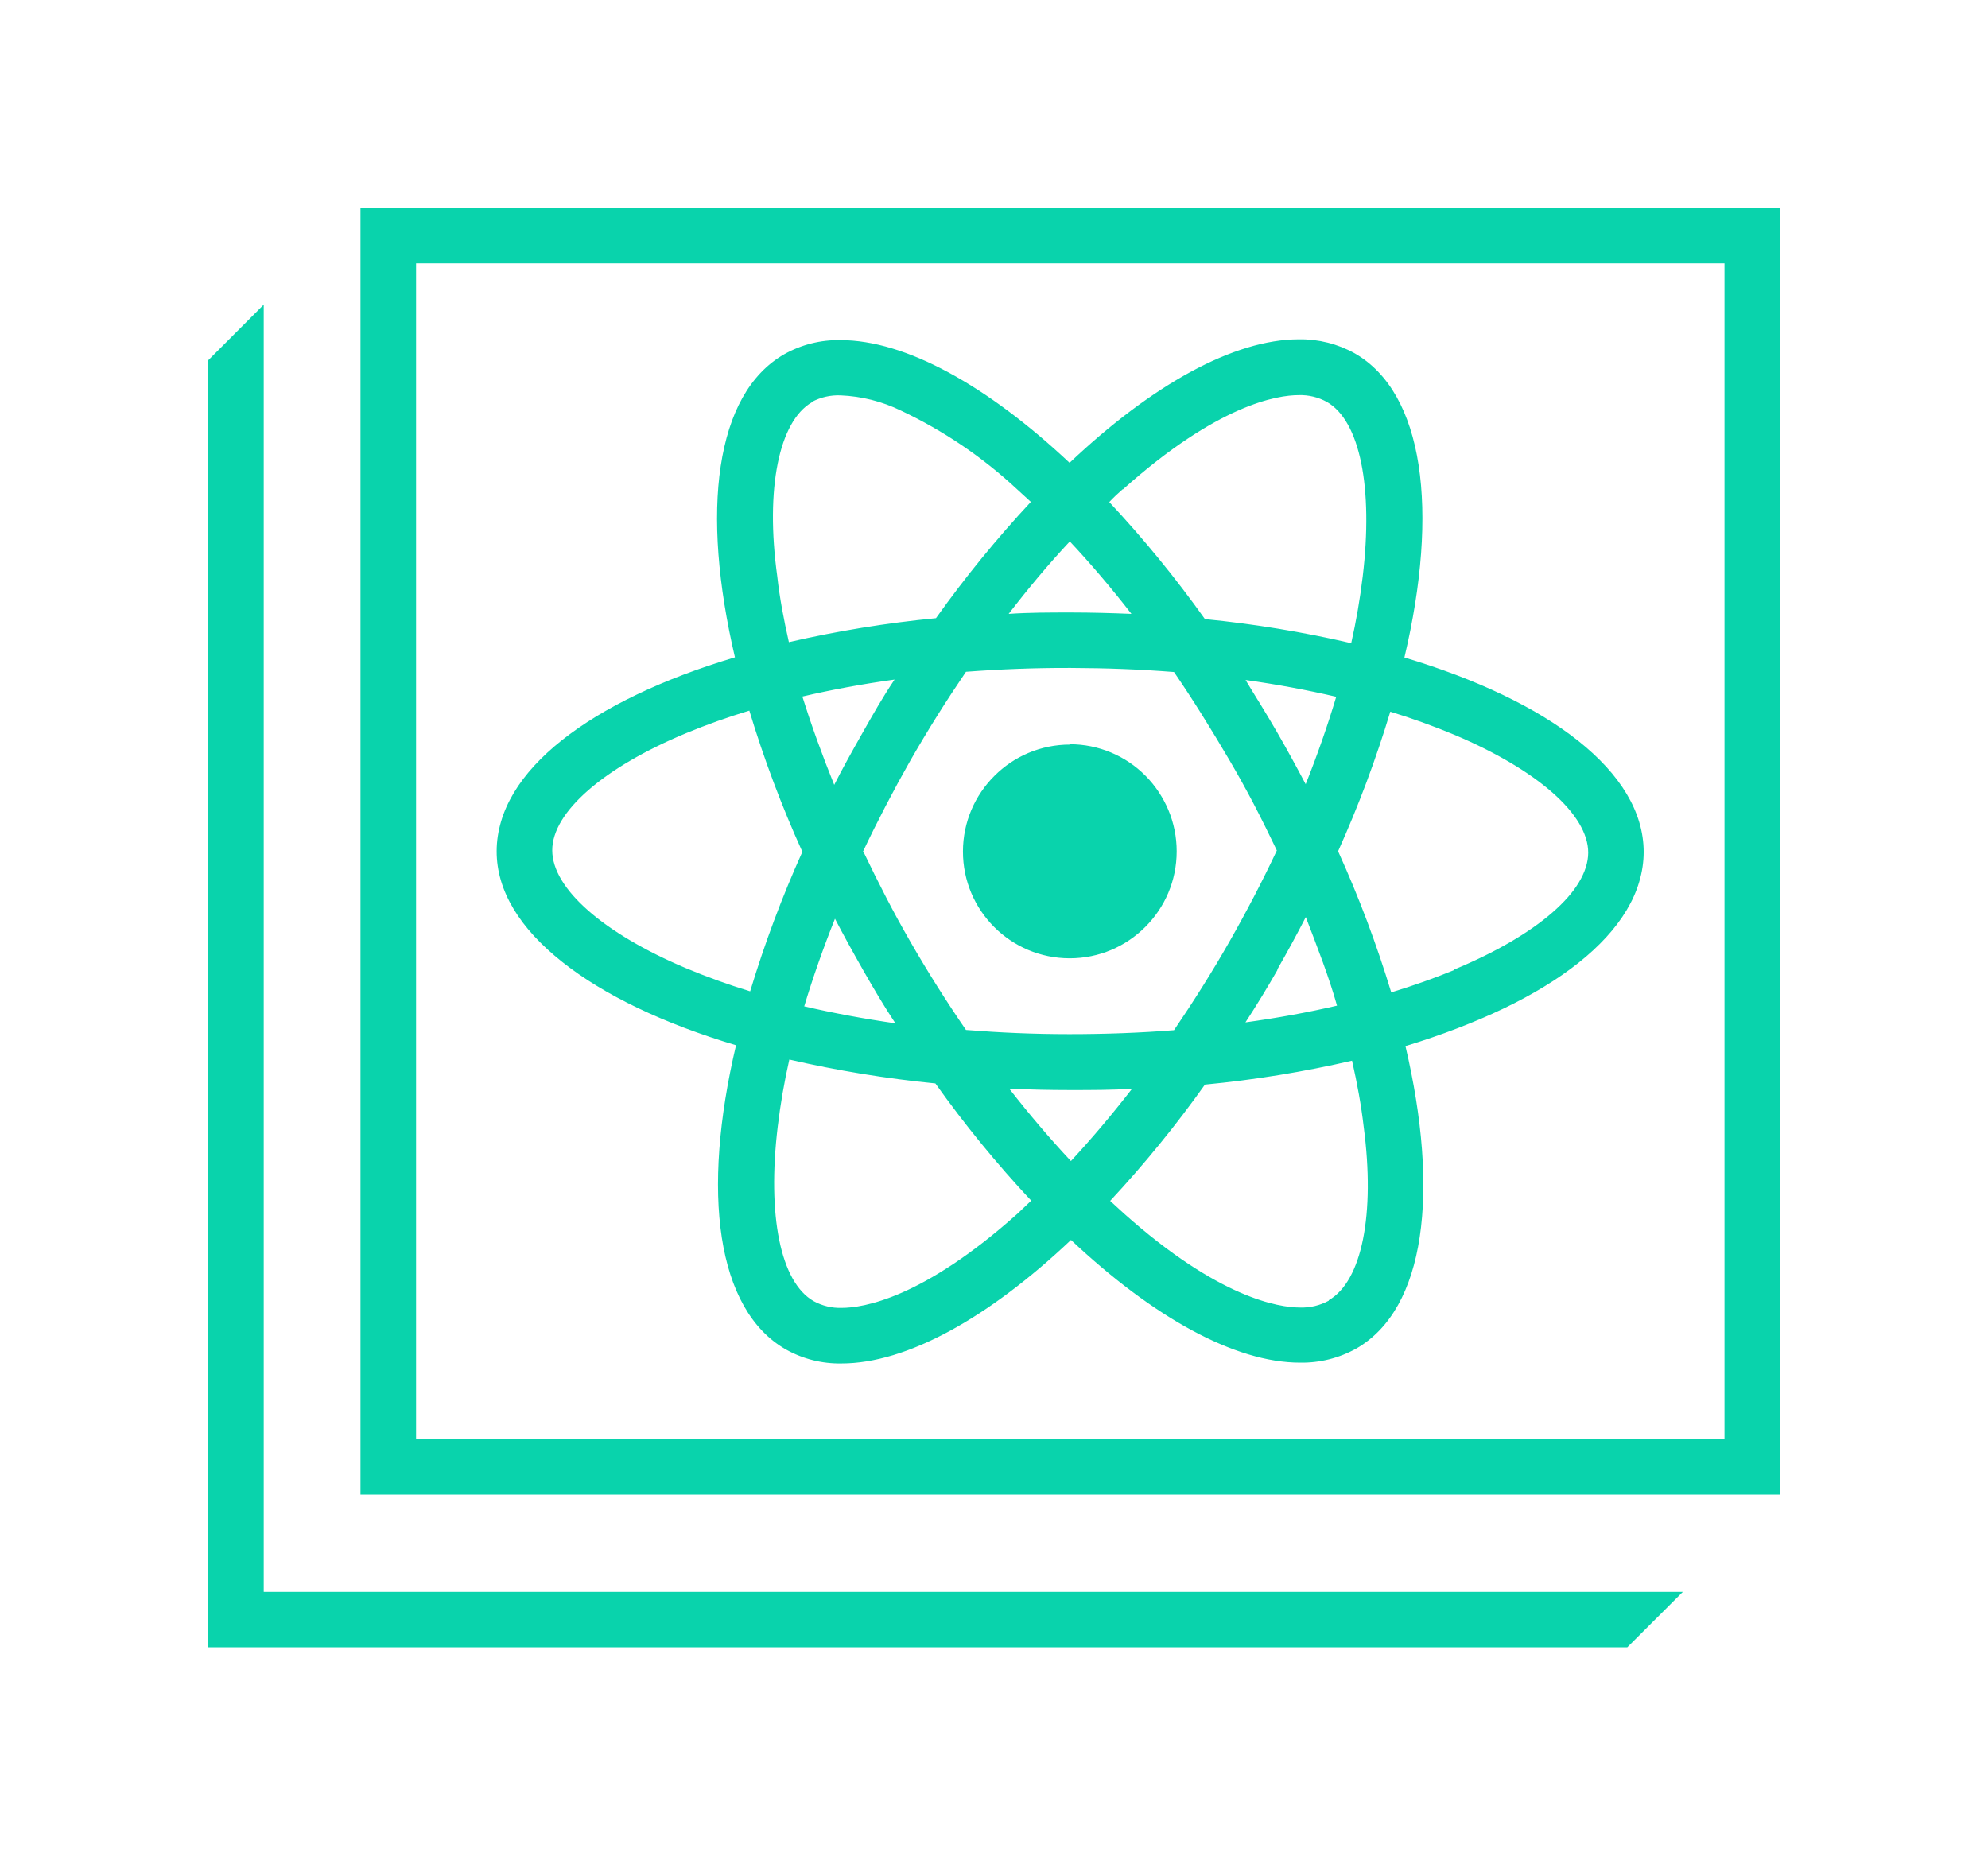
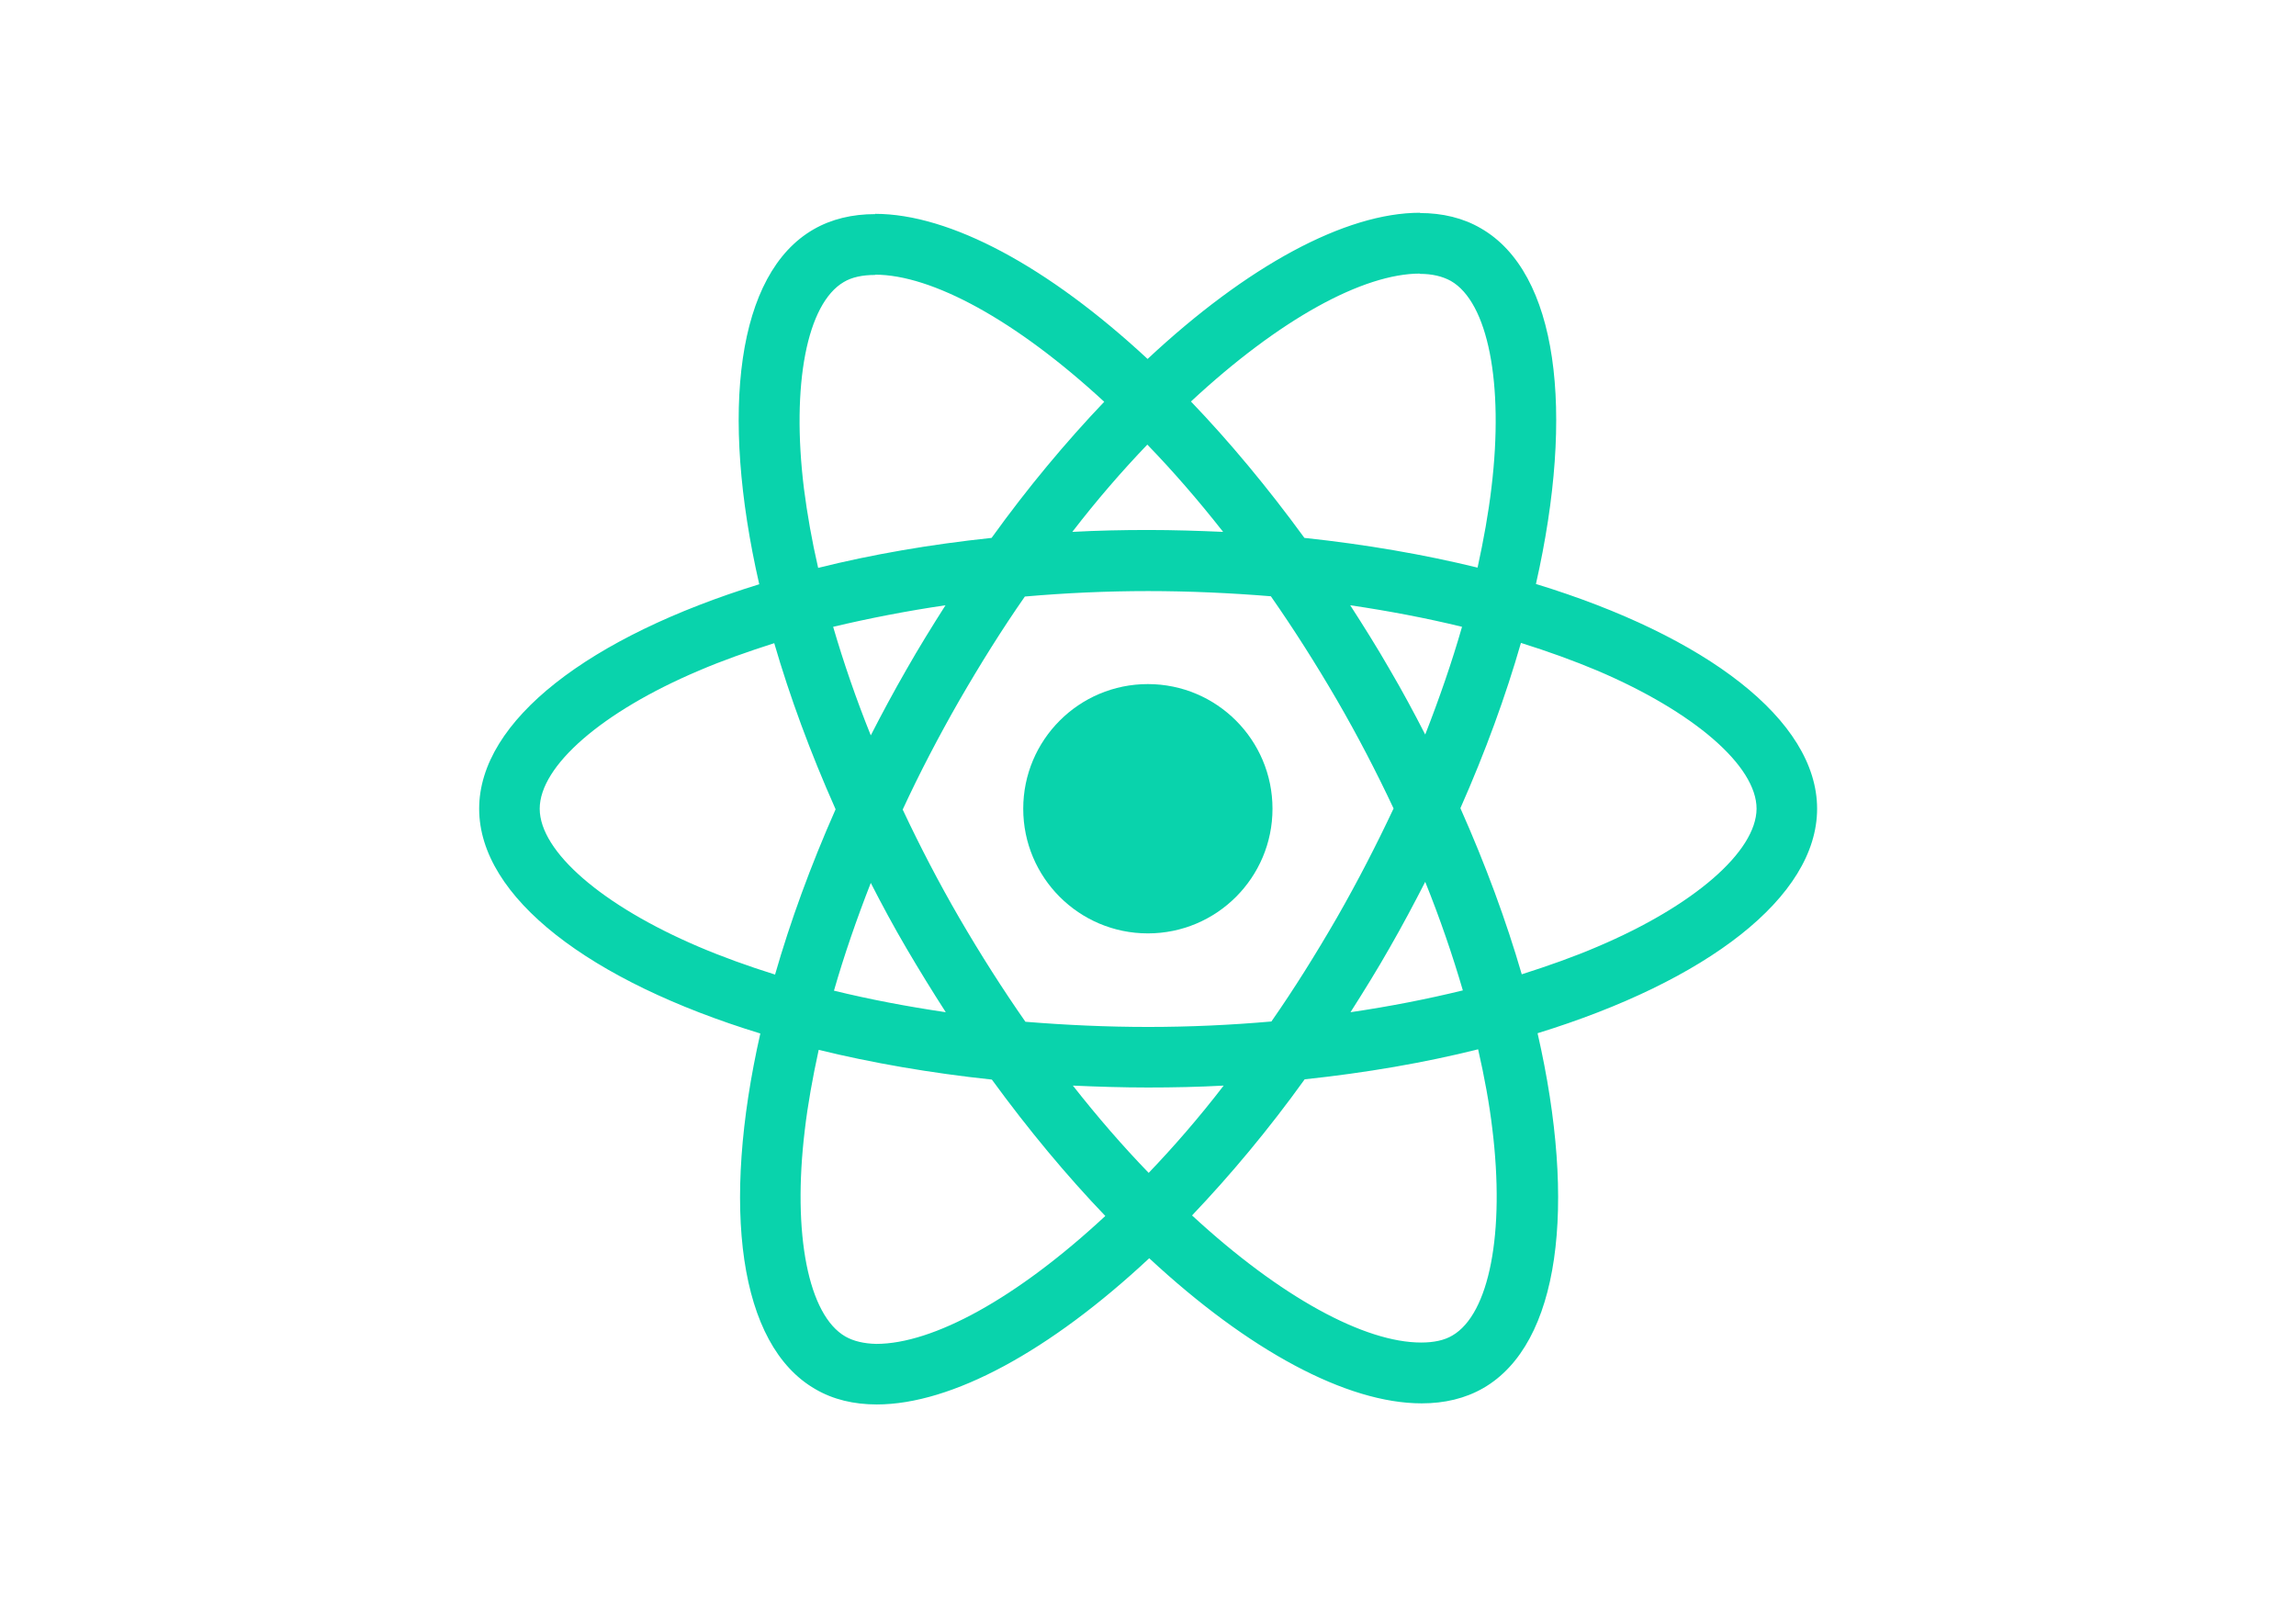
- <svg xmlns="http://www.w3.org/2000/svg" viewBox="0 0 170.96 159.93">
-   <defs>
-     <style>.cls-1{fill:#09d3ac;}</style>
-   </defs>
-   <path class="cls-1" d="M141.35,73.27c0-6.89-8.11-13-20.58-16.73,3-12.67,1.69-22.75-4.28-26.16a9.55,9.55,0,0,0-4.79-1.2c-5.57,0-12.61,3.89-19.72,10.62-7.11-6.68-14.13-10.55-19.69-10.55a9.46,9.46,0,0,0-4.86,1.22c-5.94,3.42-7.17,13.44-4.21,26.05-12.41,3.71-20.48,9.77-20.5,16.63s8.12,13,20.59,16.72c-3,12.68-1.7,22.75,4.28,26.16a9.41,9.41,0,0,0,4.78,1.2c5.58,0,12.62-3.89,19.73-10.62,7.1,6.68,14.12,10.55,19.69,10.55a9.59,9.59,0,0,0,4.86-1.22c5.94-3.42,7.16-13.44,4.21-26C133.27,86.18,141.34,80.12,141.35,73.27ZM96.56,42.06c8.19-7.33,13.31-8.12,15.13-8.12h0a4.71,4.71,0,0,1,2.42.58c2.86,1.63,4,7.38,3.09,15a56.73,56.73,0,0,1-1,5.79,97.7,97.7,0,0,0-12.58-2.07,98.47,98.47,0,0,0-8.24-10.08C95.75,42.79,96.15,42.42,96.56,42.06ZM71.77,78.94c.78,1.5,1.61,3,2.47,4.51S76,86.49,77,88c-2.71-.39-5.34-.88-7.84-1.46C69.86,84,70.75,81.5,71.77,78.94ZM69,59.9c2.53-.59,5.18-1.08,7.93-1.46-1,1.48-1.86,3-2.76,4.59s-1.69,3-2.46,4.52Q70.18,63.65,69,59.9Zm5.21,13.34q1.86-3.93,4.09-7.86c1.5-2.62,3.11-5.17,4.77-7.61,2.91-.22,5.91-.34,9-.33s6,.12,8.89.35c1.66,2.42,3.25,5,4.75,7.55s2.88,5.22,4.12,7.83c-1.23,2.62-2.6,5.25-4.08,7.85s-3.11,5.18-4.77,7.62c-2.91.23-5.91.34-9,.34s-6-.13-8.89-.36c-1.66-2.42-3.26-4.94-4.76-7.55S75.5,75.85,74.25,73.24Zm32.86-14.77c2.72.38,5.35.87,7.84,1.45-.74,2.47-1.62,5-2.64,7.55-.79-1.5-1.61-3-2.48-4.51S108,59.93,107.11,58.47Zm2.76,24.92q1.29-2.27,2.46-4.53c1,2.6,2,5.16,2.7,7.66-2.52.59-5.17,1.07-7.92,1.45Q108.52,85.75,109.87,83.39ZM92,46.56c1.8,1.92,3.57,4,5.3,6.23-1.71-.07-3.46-.12-5.23-.12s-3.58,0-5.33.12C88.45,50.57,90.2,48.48,92,46.56Zm-22.18-12A4.82,4.82,0,0,1,72.29,34a13.11,13.11,0,0,1,5.19,1.31,39.07,39.07,0,0,1,10,6.78l1.17,1.07a98.49,98.49,0,0,0-8.16,10,98.88,98.88,0,0,0-12.65,2.06c-.44-1.94-.8-3.84-1-5.67C65.8,42,67,36.24,69.81,34.6ZM64.53,85.26a58.75,58.75,0,0,1-5.54-2c-7.1-3-11.5-6.85-11.5-10.14S51.91,66,59,63.05a57.63,57.63,0,0,1,5.44-1.94A97.93,97.93,0,0,0,69,73.25,98.72,98.72,0,0,0,64.53,85.26Zm23,19.1c-8.19,7.33-13.31,8.11-15.14,8.11a4.69,4.69,0,0,1-2.42-.58c-2.86-1.63-4-7.38-3.09-15a56.07,56.07,0,0,1,1-5.78,99.51,99.51,0,0,0,12.58,2.06,97.17,97.17,0,0,0,8.24,10.08Zm4.57-4.51c-1.8-1.92-3.57-4-5.31-6.23,1.72.08,3.47.12,5.24.12s3.58,0,5.33-.11C95.63,95.85,93.87,97.93,92.09,99.85Zm22.18,12a4.82,4.82,0,0,1-2.48.59c-1.82,0-7-.8-15.16-8.1l-1.17-1.07a98.44,98.44,0,0,0,8.15-10,97,97,0,0,0,12.66-2.06c.44,1.94.79,3.84,1,5.67C118.27,104.42,117.12,110.18,114.27,111.81Zm10.8-28.44c-1.71.7-3.52,1.35-5.44,1.93a98.54,98.54,0,0,0-4.57-12.14,98.1,98.1,0,0,0,4.49-12,58.75,58.75,0,0,1,5.54,2c7.09,3,11.5,6.85,11.49,10.14S132.17,80.42,125.07,83.37ZM92,82.39a9.18,9.18,0,1,0-9.17-9.19A9.17,9.17,0,0,0,92,82.39ZM31,17.88V128.53H153.07V17.88ZM148.3,123.77H35.78V22.65H148.3Zm-85-33.9c-3,12.68-1.7,22.75,4.28,26.16a9.41,9.41,0,0,0,4.78,1.2c5.58,0,12.62-3.89,19.73-10.62,7.1,6.68,14.12,10.55,19.69,10.55a9.59,9.59,0,0,0,4.86-1.22c5.94-3.42,7.16-13.44,4.21-26,12.41-3.72,20.48-9.78,20.49-16.63s-8.11-13-20.58-16.73c3-12.67,1.69-22.75-4.28-26.16a9.55,9.55,0,0,0-4.79-1.2c-5.57,0-12.61,3.89-19.72,10.62-7.11-6.68-14.13-10.55-19.69-10.55a9.46,9.46,0,0,0-4.86,1.22c-5.94,3.42-7.17,13.44-4.21,26.05-12.41,3.71-20.48,9.77-20.5,16.63S50.84,86.13,63.31,89.87Zm24.21,14.49c-8.19,7.33-13.31,8.11-15.14,8.11a4.69,4.69,0,0,1-2.42-.58c-2.86-1.63-4-7.38-3.09-15a56.07,56.07,0,0,1,1-5.78,99.51,99.51,0,0,0,12.58,2.06,97.17,97.17,0,0,0,8.24,10.08Zm24.79-36.89c-.79-1.5-1.61-3-2.48-4.51s-1.8-3-2.72-4.49c2.72.38,5.35.87,7.84,1.45C114.21,62.39,113.33,64.92,112.31,67.47Zm2.72,19c-2.52.59-5.17,1.07-7.92,1.45q1.41-2.22,2.76-4.58t2.46-4.53C113.37,81.46,114.28,84,115,86.52Zm-5.21-13.35c-1.23,2.62-2.6,5.25-4.08,7.85s-3.11,5.18-4.77,7.62c-2.91.23-5.91.34-9,.34s-6-.13-8.89-.36c-1.66-2.42-3.26-4.94-4.76-7.55s-2.87-5.22-4.12-7.83q1.86-3.93,4.09-7.86c1.5-2.62,3.11-5.17,4.77-7.61,2.91-.22,5.91-.34,9-.33s6,.12,8.89.35c1.66,2.42,3.25,5,4.75,7.55S108.58,70.56,109.82,73.17ZM77,88c-2.71-.39-5.34-.88-7.84-1.46.74-2.46,1.63-5,2.65-7.55.78,1.5,1.61,3,2.47,4.51S76,86.49,77,88ZM74.21,63c-.87,1.5-1.69,3-2.46,4.52Q70.18,63.65,69,59.9c2.53-.59,5.18-1.08,7.93-1.46C76,59.92,75.11,61.45,74.21,63ZM92.09,99.85c-1.8-1.92-3.57-4-5.31-6.23,1.72.08,3.47.12,5.24.12s3.58,0,5.33-.11C95.63,95.85,93.87,97.93,92.09,99.85Zm22.18,12a4.82,4.82,0,0,1-2.48.59c-1.82,0-7-.8-15.16-8.1l-1.17-1.07a98.44,98.44,0,0,0,8.15-10,97,97,0,0,0,12.66-2.06c.44,1.94.79,3.84,1,5.67C118.27,104.42,117.12,110.18,114.27,111.81Zm5.28-50.66a58.75,58.75,0,0,1,5.54,2c7.09,3,11.5,6.85,11.49,10.14s-4.41,7.16-11.51,10.11c-1.71.7-3.52,1.35-5.44,1.93a98.54,98.54,0,0,0-4.57-12.14A98.1,98.1,0,0,0,119.55,61.15Zm-23-19.09c8.19-7.33,13.31-8.12,15.13-8.12h0a4.71,4.71,0,0,1,2.42.58c2.86,1.63,4,7.38,3.09,15a56.73,56.73,0,0,1-1,5.79,97.7,97.7,0,0,0-12.58-2.07,98.47,98.47,0,0,0-8.24-10.08C95.75,42.79,96.15,42.42,96.56,42.06ZM92,46.56c1.8,1.92,3.57,4,5.3,6.23-1.71-.07-3.46-.12-5.23-.12s-3.58,0-5.33.12C88.45,50.57,90.2,48.48,92,46.56Zm-22.18-12A4.82,4.82,0,0,1,72.29,34a13.11,13.11,0,0,1,5.19,1.31,39.07,39.07,0,0,1,10,6.78l1.17,1.07a98.49,98.49,0,0,0-8.16,10,98.88,98.88,0,0,0-12.65,2.06c-.44-1.94-.8-3.84-1-5.67C65.8,42,67,36.24,69.81,34.6ZM59,63.05a57.63,57.63,0,0,1,5.44-1.94A97.93,97.93,0,0,0,69,73.25a98.72,98.72,0,0,0-4.49,12,58.75,58.75,0,0,1-5.54-2c-7.1-3-11.5-6.85-11.5-10.14S51.91,66,59,63.05Zm33,1a9.18,9.18,0,1,0,9.17,9.19A9.17,9.17,0,0,0,92,64Zm0,0a9.18,9.18,0,1,0,9.17,9.19A9.17,9.17,0,0,0,92,64Zm0,0a9.18,9.18,0,1,0,9.17,9.19A9.17,9.17,0,0,0,92,64Zm49.35,9.24c0-6.89-8.11-13-20.58-16.73,3-12.67,1.69-22.75-4.28-26.16a9.55,9.55,0,0,0-4.79-1.2c-5.57,0-12.61,3.89-19.72,10.62-7.11-6.68-14.13-10.55-19.69-10.55a9.46,9.46,0,0,0-4.86,1.22c-5.94,3.42-7.17,13.44-4.21,26.05-12.41,3.71-20.48,9.77-20.5,16.63s8.12,13,20.59,16.72c-3,12.68-1.7,22.75,4.28,26.16a9.41,9.41,0,0,0,4.78,1.2c5.58,0,12.62-3.89,19.73-10.62,7.1,6.68,14.12,10.55,19.69,10.55a9.59,9.59,0,0,0,4.86-1.22c5.94-3.42,7.16-13.44,4.21-26C133.27,86.18,141.34,80.12,141.35,73.27ZM96.56,42.06c8.19-7.33,13.31-8.12,15.13-8.12h0a4.71,4.71,0,0,1,2.42.58c2.86,1.63,4,7.38,3.09,15a56.73,56.73,0,0,1-1,5.79,97.7,97.7,0,0,0-12.58-2.07,98.47,98.47,0,0,0-8.24-10.08C95.75,42.79,96.15,42.42,96.56,42.06ZM71.77,78.94c.78,1.5,1.61,3,2.47,4.51S76,86.49,77,88c-2.71-.39-5.34-.88-7.84-1.46C69.86,84,70.75,81.5,71.77,78.94ZM69,59.9c2.53-.59,5.18-1.08,7.93-1.46-1,1.48-1.86,3-2.76,4.59s-1.69,3-2.46,4.52Q70.18,63.65,69,59.9Zm5.21,13.34q1.86-3.93,4.09-7.86c1.5-2.62,3.11-5.17,4.77-7.61,2.91-.22,5.91-.34,9-.33s6,.12,8.89.35c1.66,2.42,3.25,5,4.75,7.55s2.88,5.22,4.12,7.83c-1.23,2.62-2.6,5.25-4.08,7.85s-3.11,5.18-4.77,7.62c-2.91.23-5.91.34-9,.34s-6-.13-8.89-.36c-1.66-2.42-3.26-4.94-4.76-7.55S75.5,75.85,74.25,73.24Zm32.86-14.77c2.72.38,5.35.87,7.84,1.45-.74,2.47-1.62,5-2.64,7.55-.79-1.5-1.61-3-2.48-4.51S108,59.93,107.11,58.47Zm2.76,24.92q1.29-2.27,2.46-4.53c1,2.6,2,5.16,2.7,7.66-2.52.59-5.17,1.07-7.92,1.45Q108.52,85.75,109.87,83.39ZM92,46.56c1.8,1.92,3.57,4,5.3,6.23-1.71-.07-3.46-.12-5.23-.12s-3.58,0-5.33.12C88.45,50.57,90.2,48.48,92,46.56Zm-22.18-12A4.82,4.82,0,0,1,72.29,34a13.11,13.11,0,0,1,5.19,1.31,39.07,39.07,0,0,1,10,6.78l1.17,1.07a98.49,98.49,0,0,0-8.16,10,98.88,98.88,0,0,0-12.65,2.06c-.44-1.94-.8-3.84-1-5.67C65.8,42,67,36.24,69.81,34.6ZM64.53,85.26a58.75,58.75,0,0,1-5.54-2c-7.1-3-11.5-6.85-11.5-10.14S51.91,66,59,63.05a57.63,57.63,0,0,1,5.44-1.94A97.93,97.93,0,0,0,69,73.25,98.72,98.72,0,0,0,64.53,85.26Zm23,19.1c-8.19,7.33-13.31,8.11-15.14,8.11a4.69,4.69,0,0,1-2.42-.58c-2.86-1.63-4-7.38-3.09-15a56.07,56.07,0,0,1,1-5.78,99.51,99.51,0,0,0,12.58,2.06,97.17,97.17,0,0,0,8.24,10.08Zm4.57-4.51c-1.8-1.92-3.57-4-5.31-6.23,1.72.08,3.47.12,5.24.12s3.58,0,5.33-.11C95.63,95.85,93.87,97.93,92.09,99.85Zm22.18,12a4.82,4.82,0,0,1-2.48.59c-1.82,0-7-.8-15.16-8.1l-1.17-1.07a98.44,98.44,0,0,0,8.15-10,97,97,0,0,0,12.66-2.06c.44,1.94.79,3.84,1,5.67C118.27,104.42,117.12,110.18,114.27,111.81Zm10.8-28.44c-1.71.7-3.52,1.35-5.44,1.93a98.54,98.54,0,0,0-4.57-12.14,98.1,98.1,0,0,0,4.49-12,58.75,58.75,0,0,1,5.54,2c7.09,3,11.5,6.85,11.49,10.14S132.17,80.42,125.07,83.37ZM92,82.39a9.18,9.18,0,1,0-9.17-9.19A9.17,9.17,0,0,0,92,82.39Zm-69.32,54.5V26.2L17.89,31V141.66H139.94l4.78-4.77Z" />
+ <svg xmlns="http://www.w3.org/2000/svg" viewBox="0 0 841.9 595.3">
+   <g fill="#09D3AC">
+     <path d="M666.3 296.5c0-32.5-40.7-63.3-103.1-82.4 14.4-63.6 8-114.2-20.2-130.4-6.5-3.8-14.1-5.6-22.4-5.6v22.3c4.6 0 8.3.9 11.4 2.6 13.6 7.8 19.5 37.5 14.9 75.7-1.1 9.4-2.9 19.3-5.1 29.4-19.6-4.8-41-8.5-63.5-10.9-13.5-18.5-27.5-35.3-41.6-50 32.6-30.3 63.2-46.9 84-46.9V78c-27.5 0-63.5 19.6-99.9 53.6-36.4-33.8-72.4-53.2-99.9-53.2v22.3c20.7 0 51.4 16.5 84 46.6-14 14.7-28 31.4-41.3 49.9-22.6 2.4-44 6.1-63.6 11-2.3-10-4-19.7-5.2-29-4.7-38.2 1.1-67.9 14.6-75.8 3-1.8 6.9-2.6 11.5-2.6V78.5c-8.4 0-16 1.8-22.6 5.6-28.1 16.2-34.4 66.7-19.9 130.1-62.2 19.2-102.7 49.9-102.7 82.3 0 32.5 40.7 63.3 103.1 82.4-14.4 63.6-8 114.2 20.2 130.4 6.5 3.8 14.1 5.6 22.5 5.6 27.5 0 63.5-19.6 99.9-53.6 36.4 33.8 72.4 53.2 99.9 53.2 8.4 0 16-1.8 22.6-5.6 28.1-16.2 34.4-66.7 19.9-130.1 62-19.1 102.5-49.9 102.5-82.3zm-130.2-66.7c-3.7 12.9-8.3 26.2-13.5 39.5-4.1-8-8.4-16-13.1-24-4.6-8-9.5-15.8-14.4-23.4 14.2 2.1 27.9 4.7 41 7.9zm-45.8 106.5c-7.8 13.5-15.8 26.3-24.1 38.2-14.9 1.3-30 2-45.2 2-15.1 0-30.2-.7-45-1.9-8.3-11.9-16.4-24.6-24.2-38-7.6-13.1-14.5-26.4-20.8-39.8 6.2-13.4 13.2-26.8 20.7-39.9 7.8-13.5 15.8-26.3 24.1-38.2 14.9-1.3 30-2 45.2-2 15.1 0 30.2.7 45 1.9 8.3 11.9 16.4 24.6 24.2 38 7.6 13.1 14.5 26.4 20.8 39.8-6.3 13.4-13.2 26.8-20.7 39.9zm32.3-13c5.4 13.4 10 26.8 13.8 39.8-13.1 3.2-26.9 5.9-41.2 8 4.9-7.7 9.8-15.6 14.4-23.7 4.6-8 8.9-16.1 13-24.1zM421.2 430c-9.3-9.6-18.6-20.3-27.8-32 9 .4 18.2.7 27.5.7 9.4 0 18.7-.2 27.8-.7-9 11.7-18.3 22.4-27.5 32zm-74.4-58.9c-14.2-2.1-27.9-4.7-41-7.9 3.7-12.9 8.3-26.2 13.5-39.5 4.1 8 8.4 16 13.1 24 4.7 8 9.5 15.8 14.4 23.4zM420.7 163c9.3 9.6 18.6 20.3 27.8 32-9-.4-18.2-.7-27.5-.7-9.4 0-18.7.2-27.8.7 9-11.7 18.3-22.4 27.5-32zm-74 58.9c-4.9 7.7-9.8 15.6-14.4 23.7-4.6 8-8.9 16-13 24-5.4-13.4-10-26.8-13.8-39.8 13.1-3.1 26.9-5.8 41.2-7.9zm-90.5 125.2c-35.4-15.1-58.3-34.9-58.3-50.6 0-15.7 22.9-35.6 58.3-50.6 8.6-3.7 18-7 27.7-10.1 5.7 19.6 13.2 40 22.5 60.9-9.2 20.8-16.6 41.1-22.2 60.6-9.9-3.1-19.3-6.5-28-10.2zM310 490c-13.6-7.8-19.5-37.5-14.9-75.7 1.1-9.4 2.9-19.3 5.1-29.4 19.6 4.8 41 8.5 63.5 10.9 13.5 18.5 27.5 35.3 41.6 50-32.6 30.3-63.2 46.9-84 46.9-4.5-.1-8.3-1-11.3-2.7zm237.2-76.2c4.7 38.2-1.1 67.9-14.6 75.8-3 1.8-6.9 2.6-11.5 2.6-20.7 0-51.4-16.5-84-46.6 14-14.7 28-31.4 41.3-49.9 22.6-2.4 44-6.1 63.6-11 2.3 10.1 4.1 19.8 5.2 29.1zm38.5-66.7c-8.6 3.7-18 7-27.7 10.1-5.7-19.6-13.2-40-22.5-60.9 9.2-20.8 16.6-41.1 22.2-60.6 9.9 3.1 19.3 6.5 28.1 10.2 35.4 15.1 58.3 34.9 58.3 50.6-.1 15.7-23 35.6-58.4 50.6zM320.8 78.4z" />
+     <circle cx="420.9" cy="296.5" r="45.7" />
+     <path d="M520.5 78.1z" />
+   </g>
</svg>
